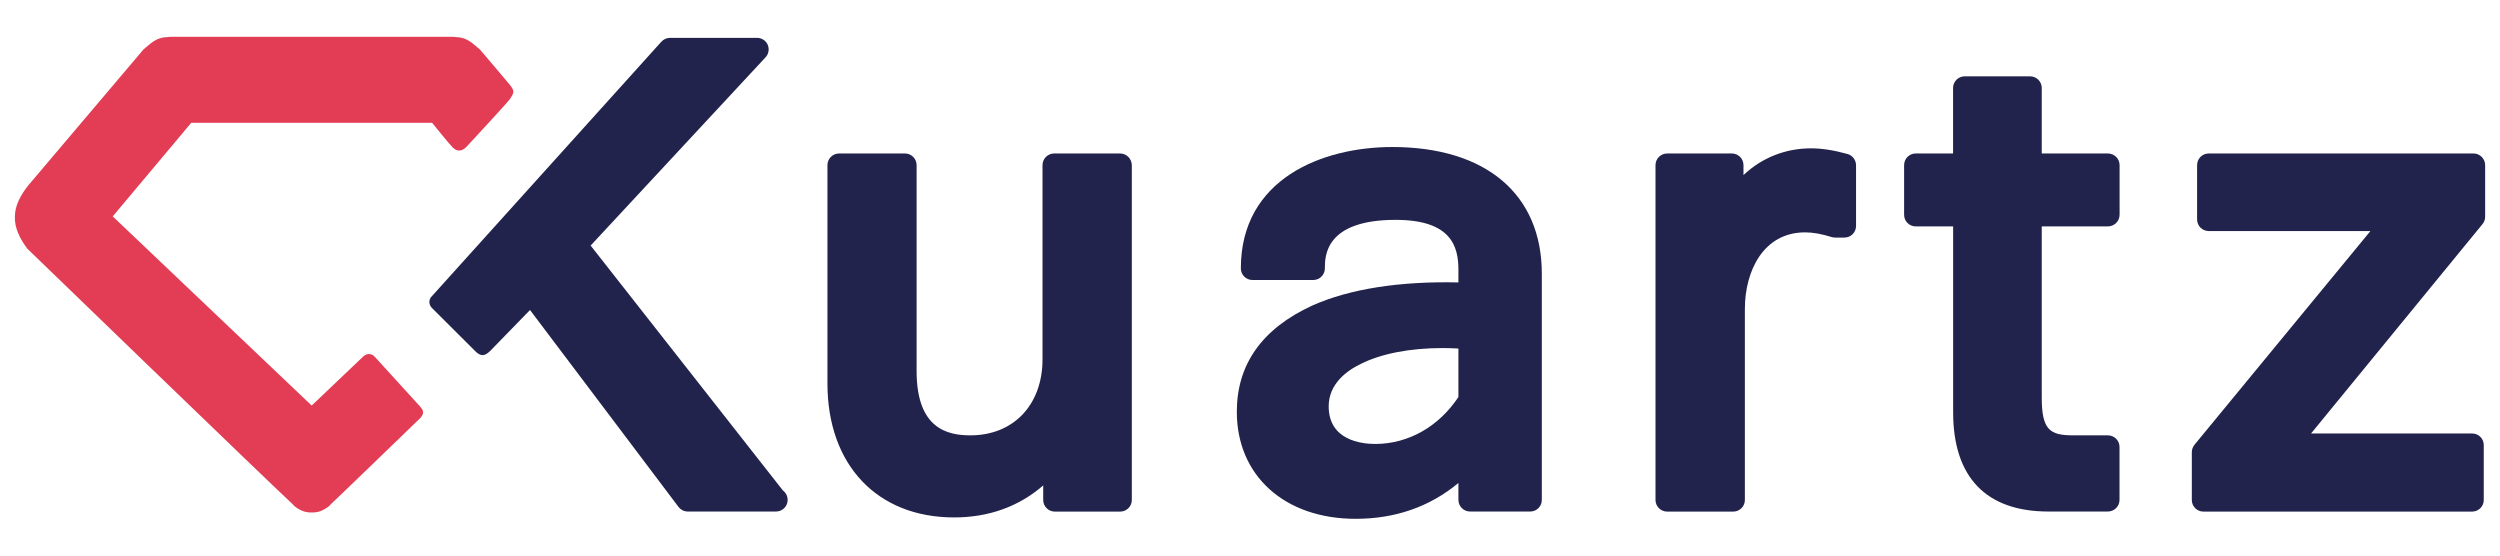
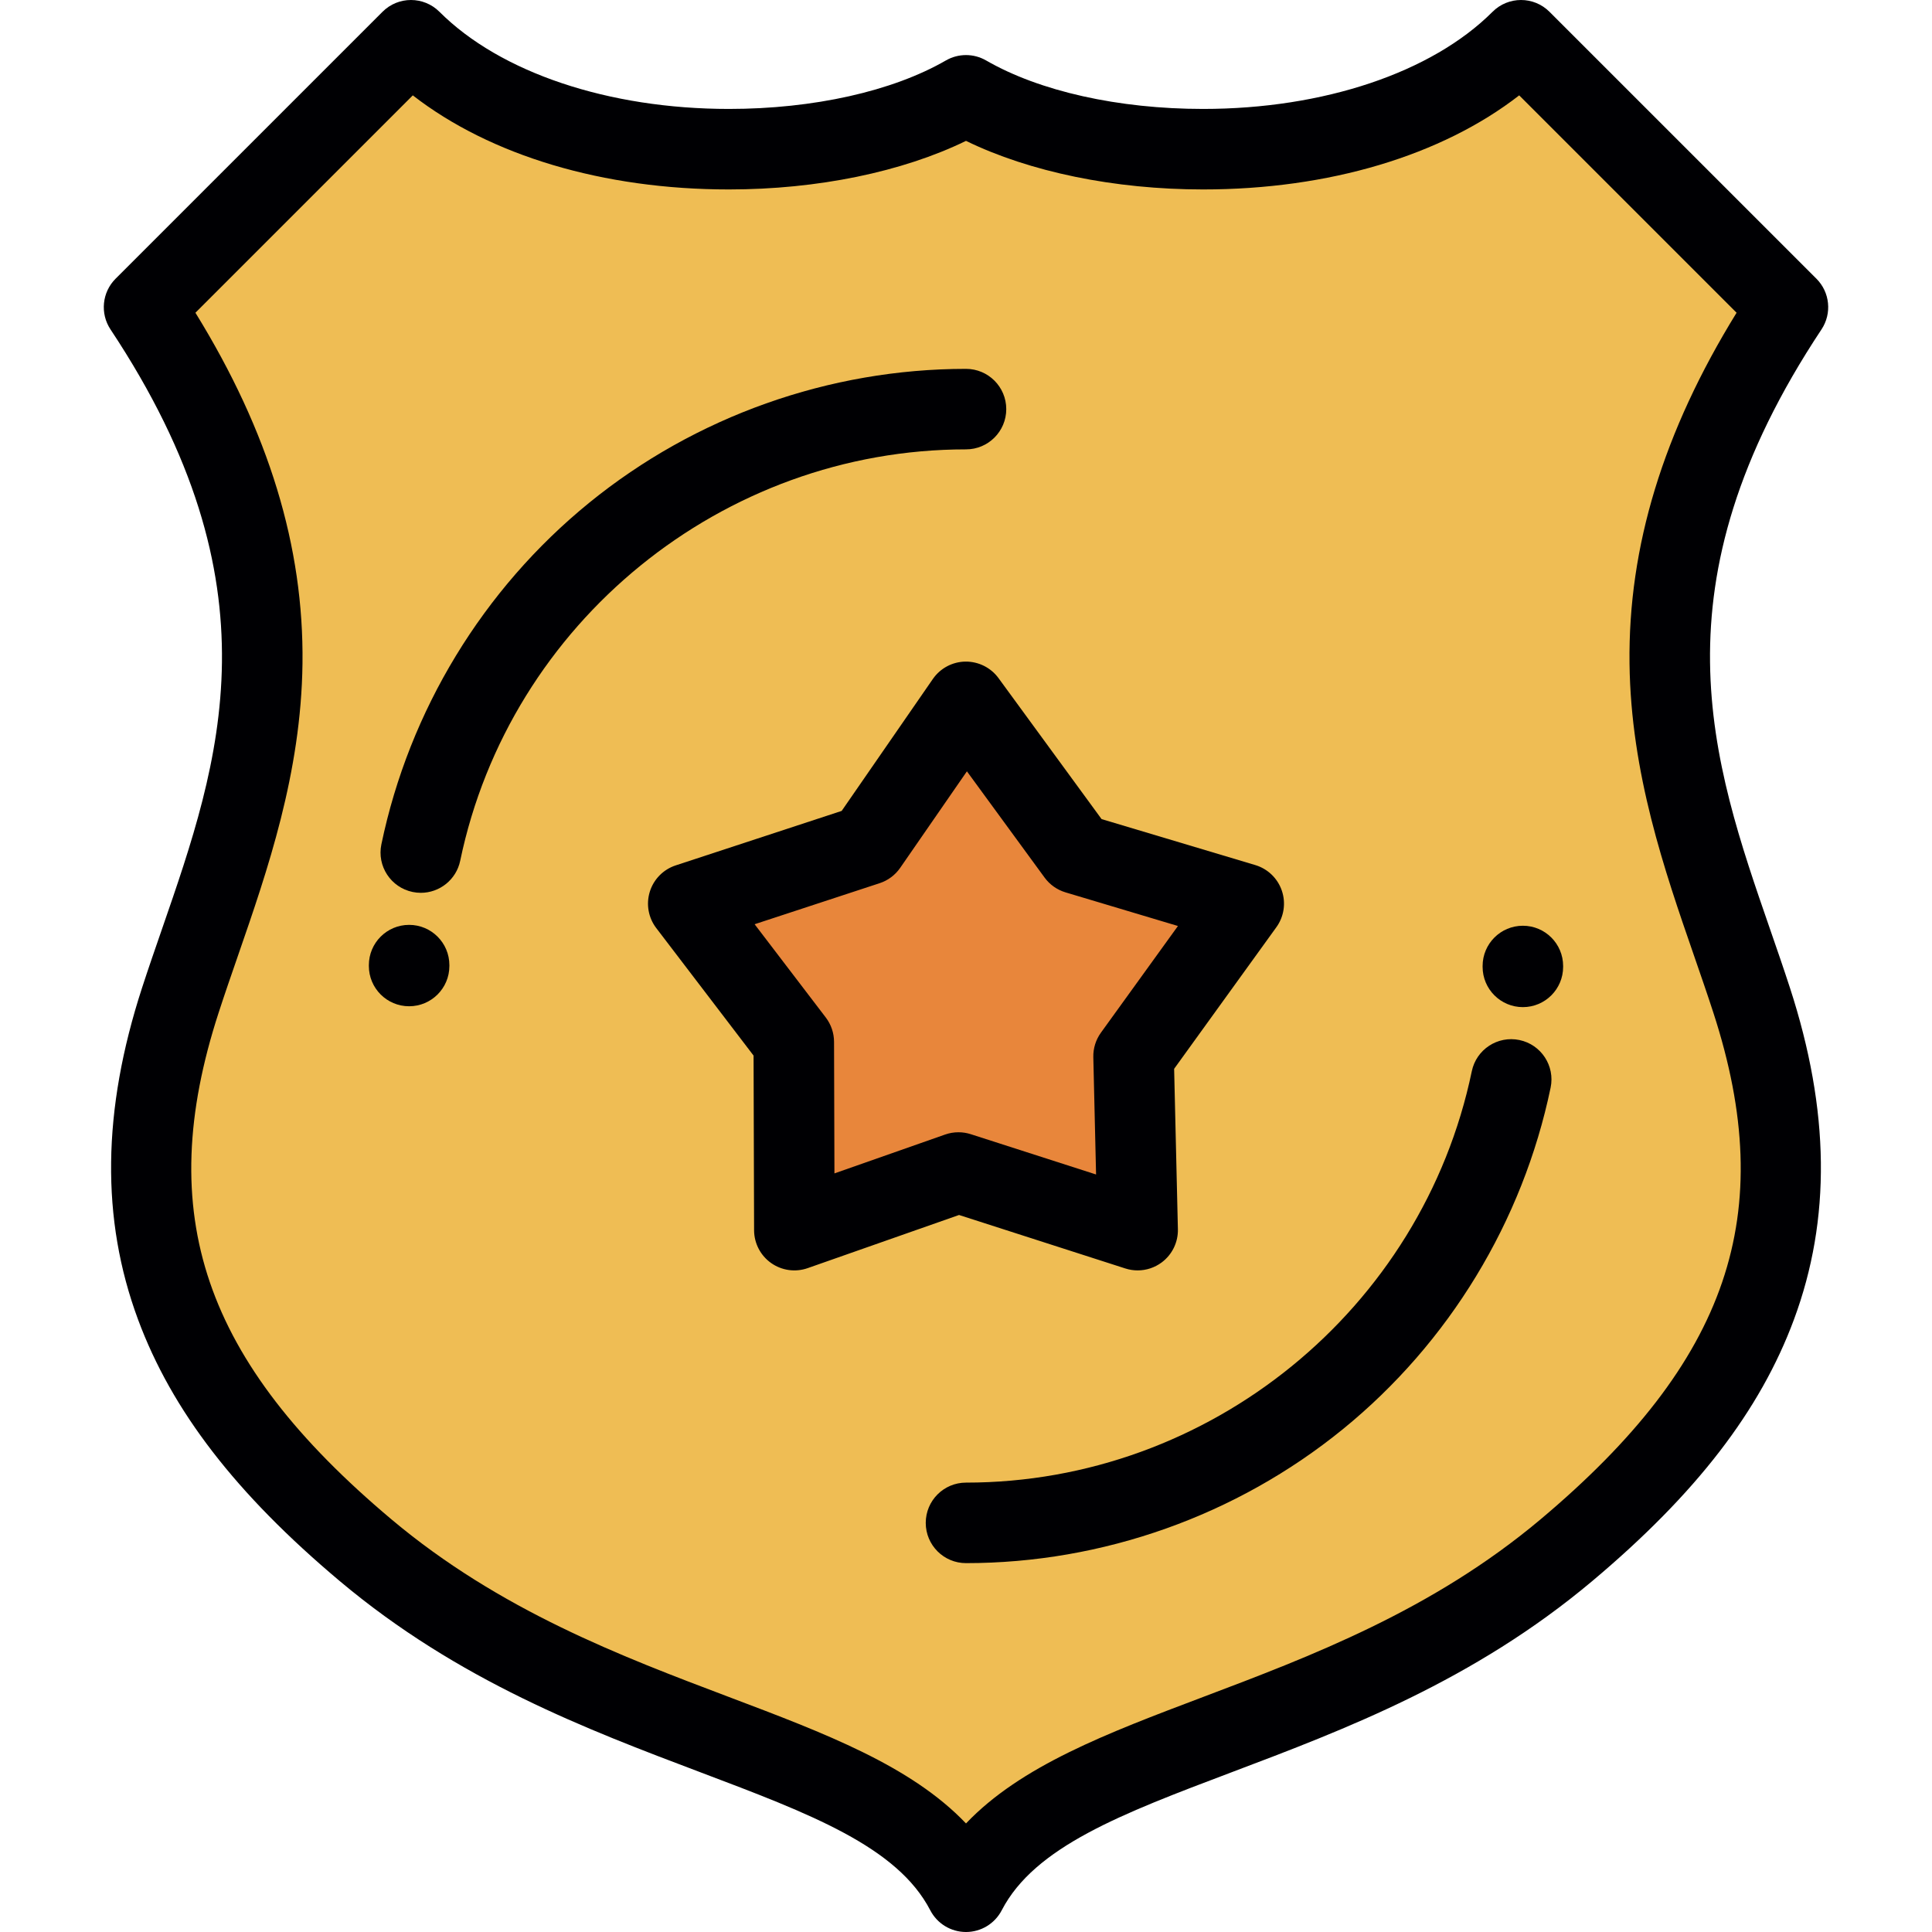
- <svg xmlns="http://www.w3.org/2000/svg" version="1.1" id="Calque_1" x="0px" y="0px" viewBox="0 0 360 80" xml:space="preserve" width="360" height="80">
-   <defs id="defs27" />
-   <style type="text/css" id="style2">
- 	.st0{fill:#22234C;}
- 	.st1{fill:#E23D55;}
- </style>
-   <g id="g22" transform="translate(-113.2769,-403.3098)">
-     <g id="g895" transform="translate(2.138448,5.289915)">
-       <g id="g16" style="fill:#22234c;fill-opacity:1">
-         <g id="g14" style="fill:#22234c;fill-opacity:1">
-           <path class="st0" d="m 272.43,420.12 h -9.5 c -0.92,0 -1.67,0.76 -1.67,1.68 v 27.96 c 0,6.55 -4.17,10.95 -10.38,10.95 -3.32,0 -7.75,-0.96 -7.75,-9.25 V 421.8 c 0,-0.91 -0.74,-1.68 -1.67,-1.68 h -9.5 c -0.92,0 -1.67,0.76 -1.67,1.68 v 31.44 c 0,11.73 7.16,19.29 18.24,19.29 5,0 9.35,-1.58 12.83,-4.61 v 2.1 c 0,0.92 0.75,1.67 1.67,1.67 h 9.41 c 0.93,0 1.68,-0.75 1.68,-1.67 V 421.8 c -0.01,-0.91 -0.76,-1.68 -1.69,-1.68 z" id="path4" style="fill:#22234c;fill-opacity:1" />
-           <path class="st0" d="m 311.63,419.19 c -10.06,0 -21.81,4.57 -21.81,17.48 0,0.92 0.74,1.67 1.67,1.67 h 8.76 c 0.91,0 1.67,-0.75 1.67,-1.67 0,-1.73 0,-6.99 10.19,-6.99 8.02,0 9.04,3.84 9.04,7.18 v 1.83 c -8.37,-0.19 -15.6,0.9 -21.05,3.33 -7.21,3.32 -10.86,8.45 -10.86,15.29 0,9.22 6.88,15.42 17.12,15.42 5.71,0 10.66,-1.74 14.79,-5.16 v 2.44 c 0,0.92 0.76,1.67 1.68,1.67 h 8.66 c 0.93,0 1.67,-0.75 1.67,-1.67 v -32.58 c 0,-11.43 -8.04,-18.24 -21.53,-18.24 z m 9.52,29.02 v 6.98 c -2.82,4.24 -7.16,6.74 -11.95,6.76 -2.02,0 -6.73,-0.53 -6.73,-5.41 0,-3.19 2.51,-5.1 4.63,-6.12 2.94,-1.48 7.11,-2.28 11.78,-2.28 0.76,0.01 1.52,0.02 2.27,0.07 z" id="path6" style="fill:#22234c;fill-opacity:1" />
-           <path class="st0" d="m 377.16,420.19 c -1.97,-0.55 -3.69,-0.81 -5.24,-0.81 -3.71,0 -7.11,1.38 -9.72,3.85 v -1.43 c 0,-0.91 -0.74,-1.68 -1.67,-1.68 h -9.32 c -0.92,0 -1.68,0.76 -1.68,1.68 v 48.22 c 0,0.92 0.76,1.67 1.68,1.67 h 9.52 c 0.92,0 1.67,-0.75 1.67,-1.67 v -27.5 c 0,-5.5 2.68,-11.04 8.68,-11.04 1.13,0 2.35,0.22 3.83,0.68 0.17,0.04 0.34,0.07 0.5,0.07 h 1.33 c 0.92,0 1.67,-0.75 1.67,-1.67 v -8.75 c -0.01,-0.76 -0.52,-1.43 -1.25,-1.62 z" id="path8" style="fill:#22234c;fill-opacity:1" />
-           <path class="st0" d="m 414.68,420.12 h -9.53 v -9.44 c 0,-0.91 -0.75,-1.67 -1.68,-1.67 h -9.42 c -0.91,0 -1.67,0.75 -1.67,1.67 v 9.44 H 387 c -0.93,0 -1.67,0.76 -1.67,1.68 v 7.15 c 0,0.92 0.74,1.67 1.67,1.67 h 5.39 v 26.76 c 0,9.36 4.74,14.3 13.72,14.3 h 8.56 c 0.92,0 1.68,-0.75 1.68,-1.67 v -7.63 c 0,-0.93 -0.76,-1.67 -1.68,-1.67 h -4.99 c -3.4,0 -4.53,-0.8 -4.53,-5.49 v -24.6 h 9.53 c 0.92,0 1.68,-0.76 1.68,-1.67 v -7.15 c 0,-0.91 -0.76,-1.68 -1.68,-1.68 z" id="path10" style="fill:#22234c;fill-opacity:1" />
-           <path class="st0" d="m 469,429.23 v -7.43 c 0,-0.91 -0.75,-1.68 -1.67,-1.68 h -38.14 c -0.93,0 -1.67,0.76 -1.67,1.68 v 7.82 c 0,0.92 0.75,1.67 1.67,1.67 h 23.29 l -25.34,30.78 c -0.24,0.31 -0.38,0.68 -0.38,1.07 v 6.88 c 0,0.92 0.75,1.67 1.67,1.67 h 38.69 c 0.93,0 1.68,-0.75 1.68,-1.67 v -7.92 c 0,-0.92 -0.75,-1.66 -1.68,-1.66 h -23.19 l 24.68,-30.14 c 0.25,-0.29 0.39,-0.68 0.39,-1.07 z" id="path12" style="fill:#22234c;fill-opacity:1" />
-         </g>
-       </g>
-       <path class="st0" d="m 196.19,433.38 25.19,-27.11 c 0.45,-0.48 0.57,-1.19 0.31,-1.8 -0.27,-0.61 -0.87,-1 -1.54,-1 h -12.52 c -0.47,0 -0.93,0.2 -1.25,0.55 l -33.13,36.74 c -0.27,0.31 -0.49,0.94 0.05,1.57 0,0 5.87,5.87 6.37,6.35 0.74,0.68 1.26,0.63 2.04,-0.11 l 5.75,-5.91 21.38,28.35 c 0.32,0.42 0.82,0.67 1.34,0.67 h 12.62 c 0.02,-0.01 0.05,-0.01 0.08,0 0.93,0 1.68,-0.75 1.68,-1.67 0,-0.56 -0.28,-1.07 -0.69,-1.37 z" id="path18" style="fill:#22234c;fill-opacity:1" />
-       <path class="st1" d="m 171.58,456.5 c -0.48,-0.53 -6.09,-6.68 -6.5,-7.13 -0.41,-0.44 -1.08,-0.54 -1.64,-0.01 -0.56,0.53 -7.42,7.06 -7.42,7.06 l -28.65,-27.24 11.31,-13.48 h 34.68 c 0,0 2.45,3.04 2.95,3.54 0.71,0.71 1.4,0.54 2.01,-0.09 0.41,-0.43 5.9,-6.37 6.21,-6.82 0.66,-0.96 0.74,-1.2 0.02,-2.1 -0.47,-0.59 -4.31,-5.09 -4.31,-5.09 -1.08,-0.89 -1.63,-1.49 -2.86,-1.73 -1.05,-0.11 -1.2,-0.11 -1.33,-0.09 h -40.06 c -0.13,-0.01 -0.28,-0.02 -1.33,0.09 -1.23,0.24 -1.79,0.84 -2.86,1.73 l -16.62,19.61 c -1.07,1.37 -1.89,2.84 -1.9,4.47 -0.06,1.67 0.76,3.22 1.79,4.61 0,0 34.42,33.29 38.3,36.88 l -0.01,0.03 c 0.15,0.16 0.46,0.41 0.88,0.63 0.48,0.28 0.95,0.41 1.4,0.43 0.07,0 0.13,0.02 0.2,0.02 0.07,0 0.12,-0.01 0.19,-0.02 0.06,0 0.12,0.02 0.19,0.02 0.07,0 0.13,-0.01 0.2,-0.02 0.45,-0.02 0.92,-0.15 1.4,-0.43 0.41,-0.22 0.73,-0.47 0.88,-0.63 l -0.01,-0.03 c 1.39,-1.29 6.75,-6.49 13.02,-12.54 0.61,-0.7 0.35,-1.13 -0.13,-1.67 z" id="path20" style="fill:#e23d55;fill-opacity:1" />
-     </g>
+ <svg xmlns="http://www.w3.org/2000/svg" height="800px" width="800px" version="1.1" id="Layer_1" viewBox="0 0 512.001 512.001" xml:space="preserve">
+   <g>
+     <path style="fill:#EFBD54;" d="M256.001,25.263C219.36,46.418,144.283,46.036,108.914,10.669L38.177,81.402   c53.488,80.625,25.726,134.105,9.61,183.686c-20.183,62.113,0.594,104.966,49.107,145.741   c61.868,51.994,138.444,50.674,159.106,90.503c20.66-39.829,97.236-38.509,159.104-90.503   c48.514-40.775,69.29-83.628,49.105-145.741c-16.112-49.581-43.875-103.061,9.615-183.686l-70.737-70.733   C367.719,46.036,292.641,46.418,256.001,25.263L256.001,25.263z M256.001,185.998l29.437,40.264l44.166,13.212l-29.197,40.44   L301.491,326l-47.484-15.272L210.509,326l-0.146-49.878l-27.966-36.649l47.391-15.554L256.001,185.998z" />
+     <polygon style="fill:#E8863B;" points="256.001,185.998 229.787,223.92 182.396,239.474 210.362,276.123 210.508,326.001    254.007,310.729 301.49,326.001 300.407,279.914 329.604,239.474 285.438,226.262  " />
+   </g>
+   <g>
+     <path style="fill:#000003;" d="M481.369,73.858L410.63,3.125c-4.165-4.167-10.921-4.166-15.089,0   c-16.119,16.119-44.802,25.744-76.723,25.744c-22.394,0-43.346-4.681-57.484-12.845c-3.301-1.905-7.368-1.905-10.669,0   c-14.14,8.163-35.093,12.845-57.484,12.845c-31.921,0-60.604-9.624-76.725-25.744c-4.165-4.165-10.921-4.166-15.087-0.001   L30.632,73.858c-3.588,3.59-4.153,9.211-1.346,13.443c45.115,68.001,29.101,114.253,13.618,158.98   c-1.762,5.091-3.586,10.357-5.262,15.511c-10.573,32.535-10.921,61.28-1.067,87.877c8.96,24.177,25.946,46.206,53.456,69.329   c31.456,26.434,65.532,39.315,95.597,50.68c29.142,11.015,52.16,19.716,60.901,36.568c1.834,3.536,5.487,5.756,9.471,5.756   c3.984,0,7.635-2.22,9.471-5.757c8.741-16.851,31.759-25.552,60.901-36.568c30.064-11.364,64.141-24.246,95.596-50.68   c27.511-23.121,44.496-45.151,53.456-69.329c9.854-26.597,9.506-55.342-1.067-87.877c-1.675-5.155-3.498-10.422-5.264-15.516   C453.61,201.548,437.601,155.3,482.715,87.3C485.522,83.069,484.957,77.447,481.369,73.858z M431.839,175.818   c0.354,29.087,9.248,54.773,17.093,77.437c1.808,5.229,3.52,10.168,5.132,15.131c17.361,53.426,4.086,92.328-45.823,134.276   c-28.672,24.096-60.941,36.294-89.414,47.057c-25.535,9.652-48.295,18.255-62.827,33.512   c-14.532-15.256-37.295-23.86-62.829-33.512c-28.471-10.762-60.741-22.96-89.414-47.056   c-49.908-41.948-63.183-80.851-45.822-134.277c1.611-4.961,3.321-9.898,5.131-15.125c7.847-22.664,16.74-48.352,17.097-77.439   c0.379-30.919-8.914-61.399-28.375-92.944l57.609-57.605c20.552,15.949,50.416,24.933,83.785,24.933   c23.456,0,45.95-4.649,62.819-12.874c16.867,8.225,39.36,12.874,62.819,12.874c33.369,0,63.231-8.984,83.785-24.933l57.609,57.605   C440.756,114.419,431.462,144.902,431.839,175.818z" />
+     <path style="fill:#000003;" d="M298.223,336.157c1.069,0.344,2.171,0.512,3.266,0.512c2.274,0,4.519-0.727,6.386-2.121   c2.767-2.068,4.361-5.345,4.28-8.798l-0.998-42.5l27.096-37.532c2.022-2.801,2.563-6.406,1.452-9.675   c-1.111-3.27-3.736-5.801-7.046-6.791l-40.729-12.182l-27.32-37.369c-2.038-2.788-5.313-4.403-8.754-4.371   c-3.452,0.045-6.67,1.76-8.635,4.601L223.052,214.9l-43.984,14.437c-3.282,1.078-5.839,3.676-6.862,6.975s-0.387,6.889,1.707,9.634   l25.791,33.796l0.138,46.291c0.011,3.453,1.692,6.689,4.512,8.682c2.822,1.992,6.43,2.496,9.691,1.354l40.11-14.084   L298.223,336.157z M250.472,300.663l-29.337,10.301l-0.105-34.872c-0.006-2.328-0.776-4.59-2.186-6.441l-18.864-24.719   l33.134-10.876c2.211-0.727,4.126-2.155,5.449-4.07l17.68-25.576l20.581,28.153c1.373,1.88,3.325,3.258,5.555,3.925l29.789,8.911   l-20.412,28.273c-1.362,1.887-2.071,4.168-2.015,6.495l0.73,31.085l-33.2-10.677c-1.063-0.342-2.163-0.512-3.266-0.512   C252.81,300.06,251.614,300.262,250.472,300.663z" />
+     <path style="fill:#000003;" d="M108.422,245.1c-5.892,0-10.669,4.776-10.669,10.669v0.232c0,5.892,4.776,10.669,10.669,10.669   c5.89,0,10.669-4.776,10.669-10.669v-0.232C119.091,249.877,114.313,245.1,108.422,245.1z" />
+     <path style="fill:#000003;" d="M392.908,256.001v0.23c0,5.892,4.779,10.669,10.669,10.669c5.892,0,10.669-4.776,10.669-10.669   v-0.23c0-5.892-4.776-10.669-10.669-10.669C397.686,245.332,392.908,250.108,392.908,256.001z" />
+     <path style="fill:#000003;" d="M266.67,108.422c0-5.892-4.779-10.669-10.669-10.669c-36.259,0-71.723,12.601-99.853,35.48   s-47.692,55.03-55.079,90.53c-1.2,5.769,2.503,11.418,8.273,12.618c0.734,0.153,1.463,0.226,2.184,0.226   c4.947,0,9.387-3.462,10.433-8.498c13.146-63.171,69.52-109.02,134.043-109.02C261.891,119.091,266.67,114.315,266.67,108.422z" />
+     <path style="fill:#000003;" d="M402.659,275.617c-5.774-1.201-11.417,2.503-12.617,8.27   c-13.146,63.172-69.52,109.022-134.041,109.022c-5.893,0-10.669,4.776-10.669,10.669c0,5.892,4.775,10.669,10.669,10.669   c36.259,0,71.721-12.601,99.851-35.481c28.13-22.88,47.69-55.031,55.079-90.531C412.13,282.467,408.428,276.817,402.659,275.617z" />
  </g>
</svg>
